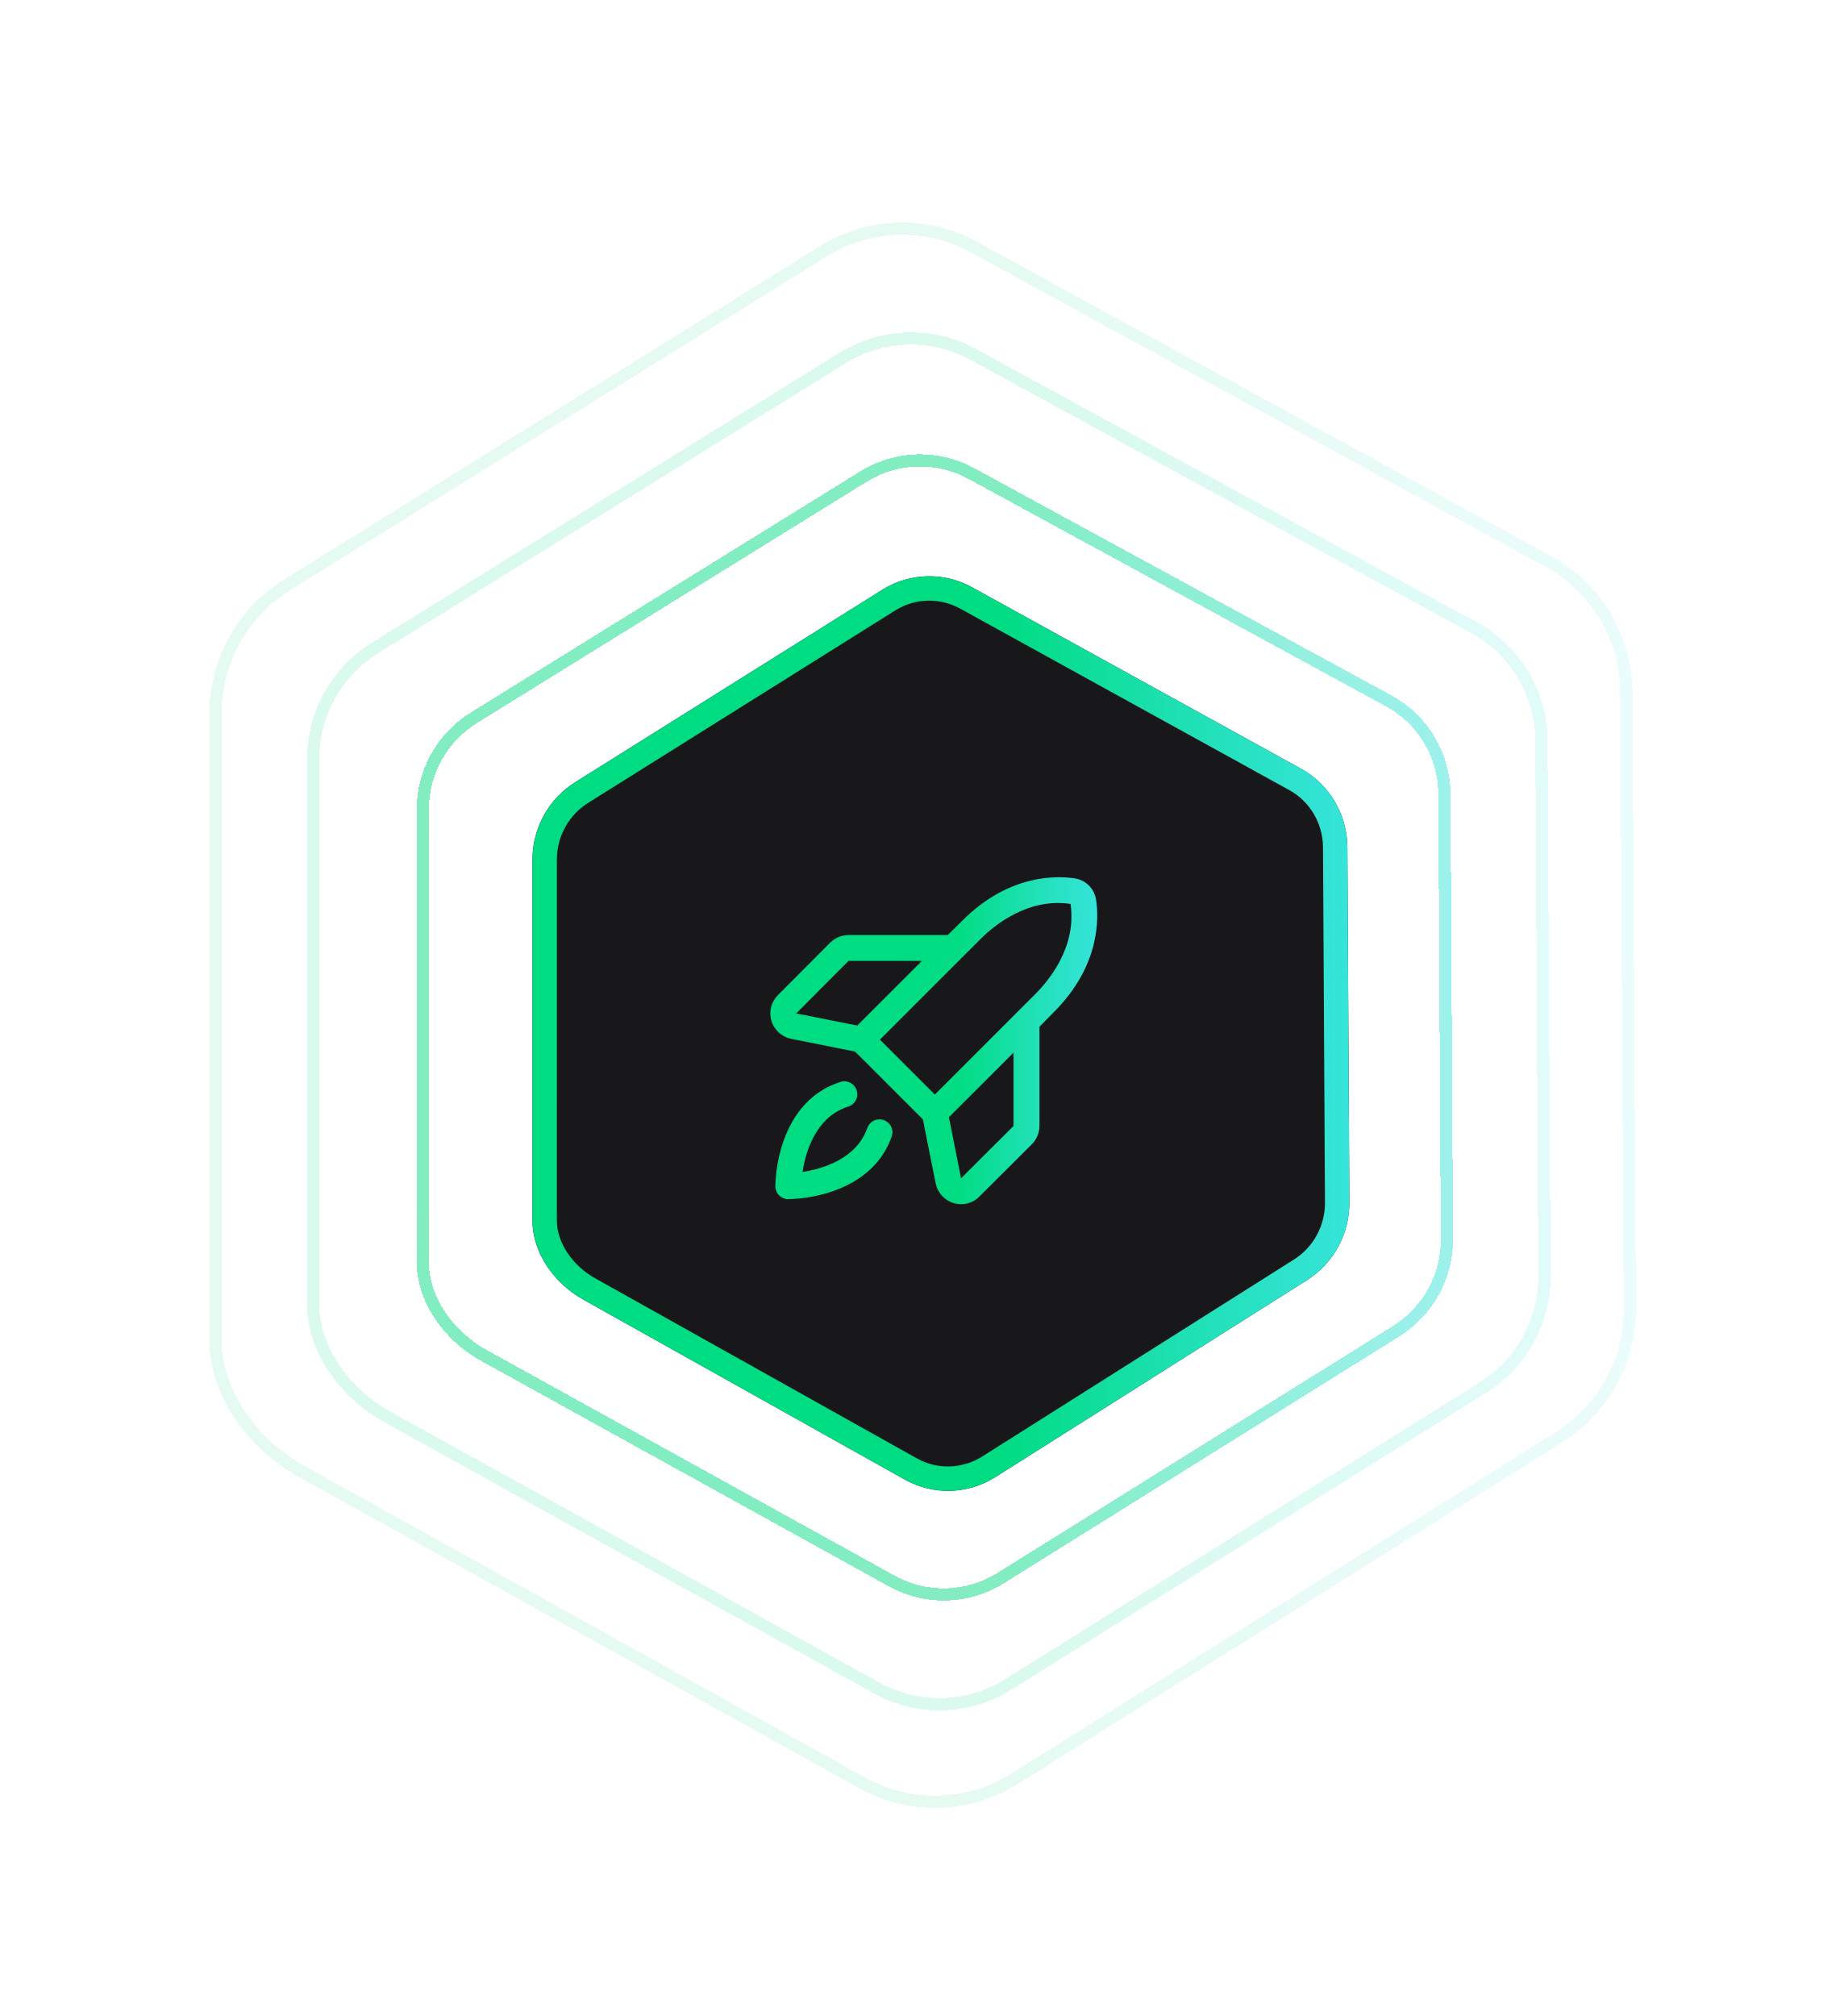
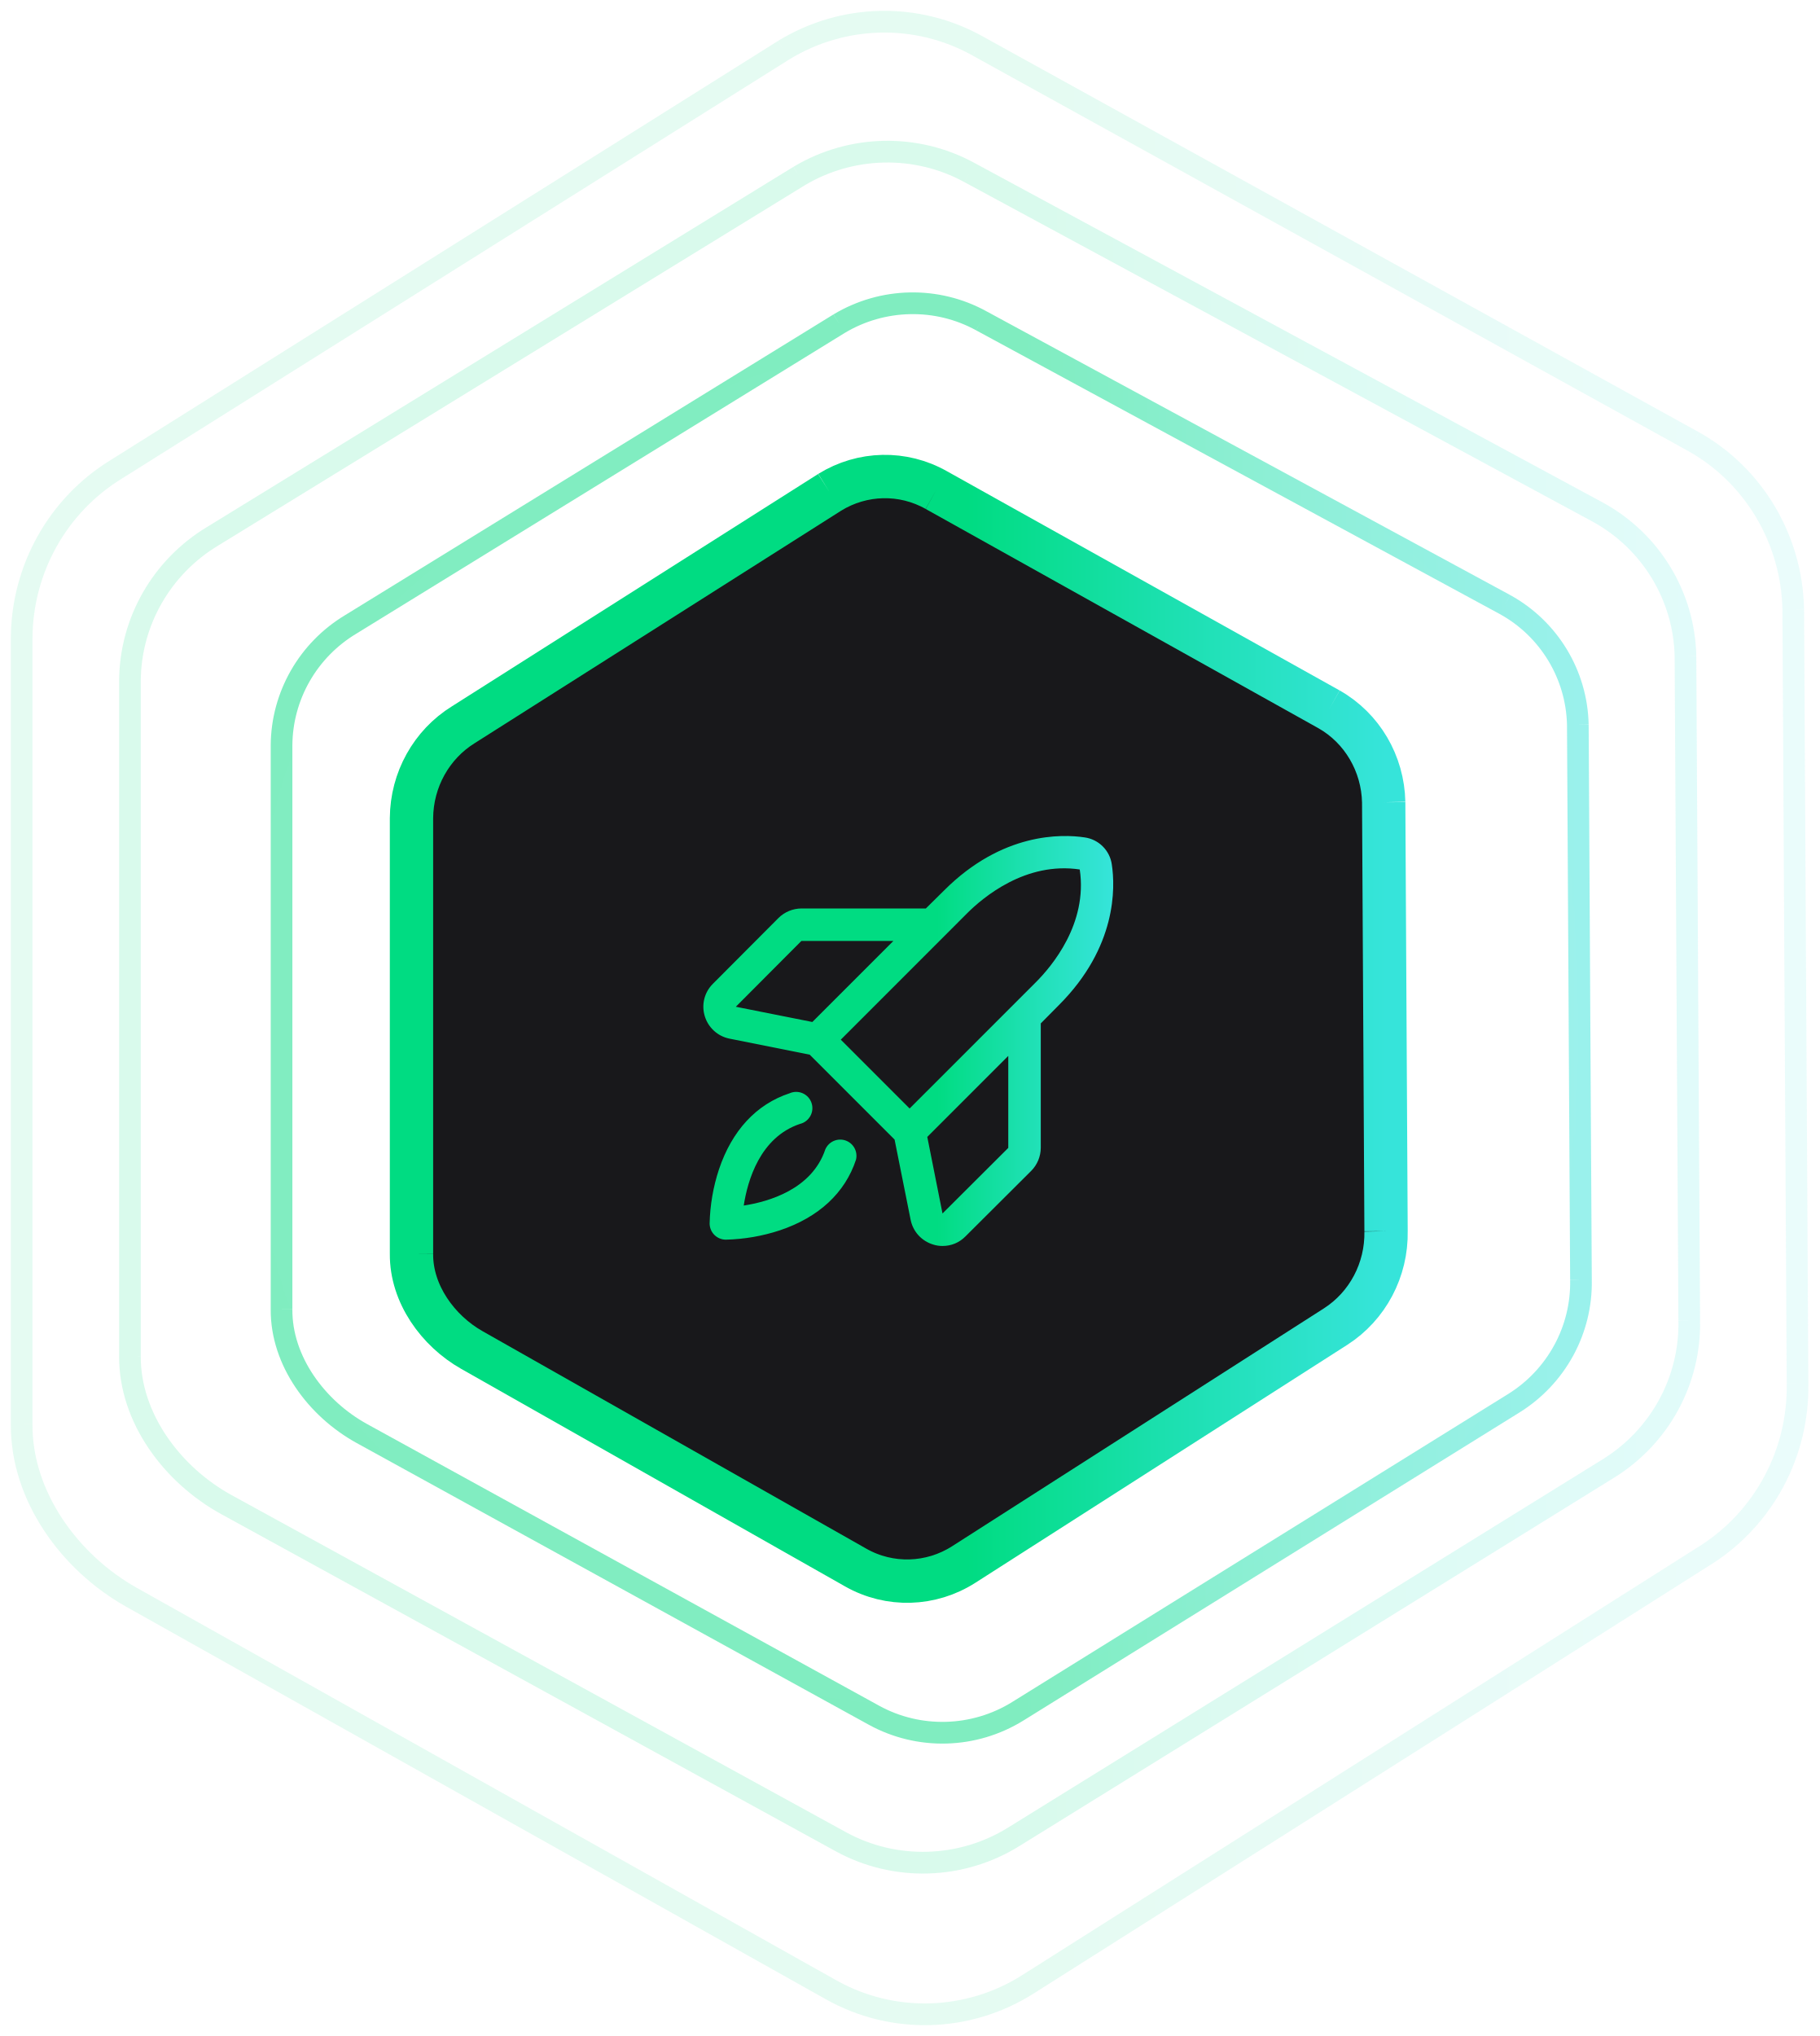
- <svg xmlns="http://www.w3.org/2000/svg" width="107" height="117" viewBox="0 0 107 117" fill="none">
-   <g filter="url(#filter0_d_2595_7147)">
-     <path d="M27.567 41.618L27.567 41.618L27.571 41.616L50.179 27.621C50.179 27.62 50.18 27.62 50.181 27.62C52.09 26.468 54.462 26.421 56.404 27.494L56.406 27.495L80.647 40.698C80.648 40.699 80.648 40.699 80.649 40.699C82.577 41.766 83.791 43.779 83.837 45.99C83.837 45.991 83.837 45.991 83.837 45.992L83.982 71.816L83.982 71.821C84.027 74.025 82.907 76.091 81.034 77.261L58.082 91.588C56.161 92.787 53.748 92.853 51.777 91.764L28.077 78.658C26.063 77.545 24.523 75.435 24.538 73.195H24.538V73.192L24.538 46.938C24.538 46.938 24.538 46.938 24.538 46.937C24.552 44.762 25.701 42.745 27.567 41.618Z" stroke="url(#paint0_linear_2595_7147)" stroke-opacity="0.5" stroke-width="0.708" shape-rendering="crispEdges" />
+ <svg xmlns="http://www.w3.org/2000/svg" width="84" height="94" viewBox="0 0 84 94" fill="none">
+   <path d="M38.746 14.943L16.192 28.83C14.226 30.011 13.015 32.126 13 34.407L13 60.457M38.746 14.943C40.759 13.735 43.261 13.684 45.309 14.811M38.746 14.943C40.749 13.741 43.261 13.685 45.309 14.811M13 60.457C12.984 62.84 14.622 65.037 16.713 66.187M13 60.457C12.984 62.828 14.623 65.038 16.713 66.187M16.713 66.187L40.352 79.189M40.352 79.189C42.431 80.333 44.974 80.262 46.998 79.006M40.352 79.189C42.43 80.332 44.984 80.256 46.998 79.006M46.998 79.006L69.891 64.791M69.891 64.791C71.865 63.566 73.046 61.398 72.999 59.089M69.891 64.791C71.866 63.565 73.046 61.4 72.999 59.089M72.999 59.089L72.854 33.464M72.854 33.464C72.806 31.145 71.526 29.031 69.49 27.911M72.854 33.464C72.806 31.156 71.525 29.03 69.49 27.911M69.49 27.911L45.309 14.811" stroke="url(#paint0_linear_2703_3959)" stroke-opacity="0.5" />
+   <path d="M36.896 8.129L9.831 24.751C7.471 26.165 6.018 28.696 6 31.427L6 62.608M36.896 8.129C39.31 6.683 42.313 6.622 44.77 7.97M36.896 8.129C39.298 6.69 42.314 6.623 44.77 7.97M6 62.608C5.981 65.46 7.946 68.09 10.455 69.467M6 62.608C5.981 65.445 7.947 68.091 10.455 69.467M10.455 69.467L38.823 85.03M38.823 85.03C41.317 86.398 44.369 86.314 46.798 84.81M38.823 85.03C41.316 86.398 44.381 86.306 46.798 84.81M46.798 84.81L74.27 67.796M74.27 67.796C76.637 66.329 78.055 63.734 77.998 60.97M74.27 67.796C76.639 66.328 78.055 63.736 77.998 60.97M77.998 60.97L77.824 30.297M77.824 30.297C77.767 27.521 76.231 24.991 73.788 23.651M77.824 30.297C77.767 27.535 76.23 24.991 73.788 23.651M73.788 23.651L44.77 7.97" stroke="url(#paint1_linear_2703_3959)" stroke-opacity="0.15" />
+   <path d="M36.187 2.315L5.363 21.672C2.675 23.319 1.021 26.266 1 29.447L1 65.758M36.187 2.315C38.937 0.63 42.356 0.56 45.155 2.13M36.187 2.315C38.923 0.639 42.357 0.56 45.155 2.13M1 65.758C0.979 69.08 3.216 72.143 6.074 73.746M1 65.758C0.979 69.063 3.218 72.144 6.074 73.746M6.074 73.746L38.381 91.87M38.381 91.87C41.222 93.464 44.698 93.366 47.464 91.614M38.381 91.87C41.221 93.463 44.712 93.357 47.464 91.614M47.464 91.614L78.751 71.8M78.751 71.8C81.448 70.092 83.063 67.07 82.998 63.852M78.751 71.8C81.45 70.091 83.063 67.072 82.998 63.852M82.998 63.852L82.8 28.131M82.8 28.131C82.735 24.898 80.985 21.952 78.203 20.392M82.8 28.131C82.735 24.914 80.984 21.951 78.203 20.392M78.203 20.392L45.155 2.13" stroke="url(#paint2_linear_2703_3959)" stroke-opacity="0.1" />
+   <g filter="url(#filter0_d_2703_3959)">
+     <path d="M21.394 33.46L38.31 22.729C39.819 21.795 41.695 21.756 43.231 22.626L61.368 32.75C62.894 33.615 63.855 35.248 63.89 37.04L63.999 56.842C64.034 58.627 63.149 60.3 61.669 61.248L44.499 72.232C42.981 73.203 41.073 73.257 39.514 72.374L21.785 62.327C20.216 61.438 18.988 59.74 19 57.898L19 37.769C19.012 36.006 19.919 34.373 21.394 33.46Z" fill="#18181B" />
+     <path d="M38.31 22.729L21.394 33.46C19.919 34.373 19.012 36.006 19 37.769L19 57.898M38.31 22.729C39.819 21.795 41.695 21.756 43.231 22.626M38.31 22.729C39.812 21.8 41.696 21.756 43.231 22.626M19 57.898C18.988 59.74 20.216 61.438 21.785 62.327M19 57.898C18.988 59.731 20.217 61.438 21.785 62.327M21.785 62.327L39.514 72.374M39.514 72.374C41.073 73.257 42.981 73.203 44.499 72.232M39.514 72.374C41.072 73.257 42.988 73.198 44.499 72.232M44.499 72.232L61.669 61.248M61.669 61.248C63.148 60.301 64.034 58.626 63.999 56.842M61.669 61.248C63.149 60.3 64.034 58.627 63.999 56.842M63.999 56.842L63.89 37.04M63.89 37.04C63.855 35.248 62.894 33.615 61.368 32.75M63.89 37.04C63.855 35.257 62.894 33.614 61.368 32.75M61.368 32.75L43.231 22.626" stroke="url(#paint3_linear_2703_3959)" stroke-width="2" />
  </g>
-   <g filter="url(#filter1_d_2595_7147)">
-     <path d="M21.838 37.562L21.838 37.562L21.842 37.56L48.972 20.736C48.973 20.735 48.974 20.735 48.974 20.735C51.287 19.337 54.161 19.279 56.513 20.582L56.514 20.583L85.605 36.455C85.605 36.455 85.605 36.456 85.606 36.456C87.942 37.75 89.413 40.194 89.469 42.878C89.469 42.879 89.469 42.88 89.469 42.88L89.644 73.924L89.644 73.93C89.698 76.605 88.341 79.112 86.072 80.531L58.529 97.754C56.203 99.209 53.28 99.29 50.893 97.968L22.453 82.213C20.02 80.866 18.151 78.308 18.168 75.582H18.168V75.58L18.169 44.019C18.169 44.019 18.169 44.018 18.169 44.018C18.186 41.377 19.578 38.929 21.838 37.562Z" stroke="url(#paint1_linear_2595_7147)" stroke-opacity="0.15" stroke-width="0.708" shape-rendering="crispEdges" />
-   </g>
-   <g filter="url(#filter2_d_2595_7147)">
-     <path d="M16.742 33.896L16.742 33.896L16.745 33.894L47.866 14.538C47.867 14.538 47.867 14.537 47.868 14.537C50.537 12.919 53.853 12.852 56.567 14.36L56.569 14.361L89.937 32.622C89.938 32.622 89.938 32.622 89.939 32.623C92.635 34.121 94.333 36.95 94.397 40.057C94.397 40.057 94.397 40.058 94.397 40.059L94.597 75.774L94.597 75.78C94.66 78.876 93.094 81.778 90.475 83.421L58.882 103.235C56.198 104.919 52.826 105.012 50.071 103.482L17.448 85.358C14.645 83.8 12.486 80.842 12.507 77.681V77.679L12.507 41.37C12.507 41.369 12.507 41.369 12.507 41.369C12.527 38.311 14.133 35.478 16.742 33.896Z" stroke="url(#paint2_linear_2595_7147)" stroke-opacity="0.1" stroke-width="0.708" shape-rendering="crispEdges" />
-   </g>
-   <g filter="url(#filter3_d_2595_7147)">
-     <path d="M33.43 45.371L51.253 34.203C52.843 33.231 54.82 33.19 56.439 34.096L75.548 44.632C77.157 45.532 78.169 47.232 78.206 49.097L78.321 69.705C78.359 71.563 77.426 73.305 75.865 74.29L57.774 85.722C56.175 86.732 54.165 86.789 52.522 85.869L33.841 75.413C32.188 74.488 30.894 72.721 30.907 70.805L30.907 49.856C30.919 48.021 31.875 46.321 33.43 45.371Z" fill="#18181B" />
-     <path d="M33.799 45.975L33.799 45.975L33.805 45.97L51.625 34.805C52.998 33.967 54.7 33.934 56.093 34.714L56.097 34.716L75.203 45.249C75.203 45.25 75.204 45.25 75.205 45.25C76.588 46.026 77.465 47.491 77.499 49.106L77.613 69.709H77.613L77.614 69.719C77.646 71.332 76.837 72.84 75.487 73.692L57.396 85.123C56.015 85.996 54.282 86.044 52.868 85.252L34.186 74.796C32.7 73.964 31.604 72.407 31.614 70.809L31.614 70.805L31.615 49.86C31.615 49.86 31.615 49.859 31.615 49.858C31.626 48.267 32.456 46.795 33.799 45.975Z" stroke="url(#paint3_linear_2595_7147)" stroke-width="1.415" />
-   </g>
-   <path d="M51.779 65.891C51.272 67.433 50.05 68.561 48.255 69.162C47.447 69.428 46.605 69.574 45.755 69.594C45.555 69.594 45.364 69.515 45.223 69.374C45.082 69.233 45.003 69.042 45.003 68.842C45.023 67.992 45.169 67.15 45.435 66.342C46.036 64.547 47.164 63.325 48.706 62.818C48.801 62.776 48.905 62.754 49.009 62.754C49.113 62.754 49.216 62.776 49.312 62.818C49.407 62.86 49.493 62.922 49.563 62.999C49.634 63.076 49.687 63.167 49.721 63.266C49.754 63.364 49.766 63.469 49.757 63.573C49.748 63.677 49.717 63.778 49.667 63.869C49.616 63.96 49.548 64.04 49.465 64.104C49.382 64.167 49.287 64.212 49.185 64.237C47.334 64.857 46.76 66.859 46.582 68.015C47.738 67.837 49.74 67.263 50.36 65.412C50.436 65.24 50.573 65.102 50.745 65.026C50.917 64.95 51.111 64.942 51.289 65.002C51.467 65.062 51.616 65.187 51.707 65.351C51.798 65.516 51.824 65.708 51.779 65.891ZM61.169 58.739L60.333 59.584V65.346C60.33 65.744 60.171 66.125 59.891 66.408L56.845 69.444C56.707 69.585 56.542 69.697 56.359 69.773C56.177 69.849 55.981 69.888 55.783 69.886C55.637 69.887 55.491 69.865 55.351 69.82C55.089 69.742 54.854 69.593 54.67 69.391C54.486 69.189 54.361 68.941 54.308 68.673L53.565 64.961L49.636 61.032L45.924 60.289C45.656 60.236 45.408 60.111 45.206 59.927C45.004 59.743 44.855 59.508 44.777 59.246C44.698 58.986 44.691 58.71 44.758 58.447C44.824 58.183 44.961 57.943 45.153 57.752L48.189 54.706C48.472 54.426 48.853 54.267 49.251 54.264H55.013L55.858 53.428C58.547 50.74 61.301 50.815 62.363 50.975C62.681 51.019 62.977 51.166 63.204 51.393C63.431 51.62 63.578 51.916 63.622 52.234C63.782 53.296 63.857 56.05 61.169 58.739ZM46.215 58.814L49.758 59.519L53.509 55.768H49.251L46.215 58.814ZM51.074 60.336L54.261 63.523L60.107 57.676C60.84 56.943 62.513 54.969 62.137 52.46C59.627 52.084 57.654 53.757 56.921 54.49L51.074 60.336ZM58.829 61.088L55.078 64.838L55.783 68.382L58.829 65.346V61.088Z" fill="url(#paint4_linear_2595_7147)" />
+   <path d="M39.525 53.54C39.019 55.078 37.8 56.203 36.009 56.803C35.204 57.069 34.364 57.214 33.516 57.234C33.317 57.234 33.126 57.155 32.985 57.014C32.845 56.874 32.766 56.683 32.766 56.484C32.786 55.636 32.931 54.796 33.197 53.99C33.797 52.2 34.922 50.981 36.459 50.475C36.555 50.433 36.657 50.411 36.762 50.411C36.866 50.411 36.968 50.433 37.064 50.475C37.159 50.517 37.244 50.579 37.315 50.655C37.385 50.732 37.438 50.823 37.471 50.921C37.505 51.02 37.517 51.124 37.508 51.228C37.499 51.332 37.468 51.432 37.418 51.523C37.367 51.614 37.299 51.694 37.216 51.757C37.133 51.821 37.039 51.866 36.937 51.89C35.091 52.509 34.519 54.506 34.341 55.659C35.494 55.481 37.491 54.909 38.109 53.062C38.185 52.891 38.322 52.753 38.493 52.678C38.665 52.602 38.858 52.593 39.036 52.653C39.214 52.713 39.362 52.837 39.453 53.002C39.543 53.166 39.569 53.358 39.525 53.54V53.54ZM48.891 46.406L48.056 47.25V52.997C48.053 53.394 47.895 53.774 47.616 54.056L44.578 57.084C44.44 57.225 44.275 57.337 44.093 57.413C43.911 57.488 43.716 57.526 43.519 57.525C43.372 57.526 43.227 57.504 43.087 57.459C42.827 57.381 42.592 57.233 42.408 57.032C42.225 56.83 42.1 56.583 42.047 56.315L41.306 52.612L37.387 48.693L33.684 47.953C33.417 47.9 33.169 47.775 32.968 47.591C32.767 47.408 32.619 47.173 32.541 46.912C32.462 46.653 32.455 46.377 32.521 46.115C32.587 45.852 32.724 45.612 32.916 45.422L35.944 42.384C36.226 42.104 36.606 41.946 37.003 41.943H42.75L43.594 41.109C46.275 38.428 49.022 38.503 50.081 38.662C50.399 38.706 50.694 38.853 50.92 39.079C51.147 39.306 51.294 39.601 51.337 39.918C51.497 40.978 51.572 43.725 48.891 46.406V46.406ZM33.975 46.481L37.509 47.184L41.25 43.443H37.003L33.975 46.481ZM38.822 48L42 51.178L47.831 45.347C48.562 44.615 50.231 42.647 49.856 40.143C47.353 39.768 45.384 41.437 44.653 42.168L38.822 48ZM46.556 48.75L42.816 52.49L43.519 56.025L46.556 52.997V48.75Z" fill="url(#paint4_linear_2703_3959)" />
  <defs>
-     <filter id="filter0_d_2595_7147" x="11.827" y="14.011" width="84.867" height="91.237" filterUnits="userSpaceOnUse" color-interpolation-filters="sRGB">
-       <feFlood flood-opacity="0" result="BackgroundImageFix" />
-       <feColorMatrix in="SourceAlpha" type="matrix" values="0 0 0 0 0 0 0 0 0 0 0 0 0 0 0 0 0 0 127 0" result="hardAlpha" />
-       <feOffset />
-       <feGaussianBlur stdDeviation="6.178" />
-       <feComposite in2="hardAlpha" operator="out" />
-       <feColorMatrix type="matrix" values="0 0 0 0 1 0 0 0 0 1 0 0 0 0 1 0 0 0 1 0" />
-       <feBlend mode="normal" in2="BackgroundImageFix" result="effect1_dropShadow_2595_7147" />
-       <feBlend mode="normal" in="SourceGraphic" in2="effect1_dropShadow_2595_7147" result="shape" />
-     </filter>
-     <filter id="filter1_d_2595_7147" x="5.866" y="7.342" width="96.082" height="103.866" filterUnits="userSpaceOnUse" color-interpolation-filters="sRGB">
-       <feFlood flood-opacity="0" result="BackgroundImageFix" />
-       <feColorMatrix in="SourceAlpha" type="matrix" values="0 0 0 0 0 0 0 0 0 0 0 0 0 0 0 0 0 0 127 0" result="hardAlpha" />
-       <feOffset />
-       <feGaussianBlur stdDeviation="5.974" />
-       <feComposite in2="hardAlpha" operator="out" />
-       <feColorMatrix type="matrix" values="0 0 0 0 1 0 0 0 0 1 0 0 0 0 1 0 0 0 0.57 0" />
-       <feBlend mode="normal" in2="BackgroundImageFix" result="effect1_dropShadow_2595_7147" />
-       <feBlend mode="normal" in="SourceGraphic" in2="effect1_dropShadow_2595_7147" result="shape" />
-     </filter>
-     <filter id="filter2_d_2595_7147" x="0.204" y="0.972" width="106.697" height="115.897" filterUnits="userSpaceOnUse" color-interpolation-filters="sRGB">
-       <feFlood flood-opacity="0" result="BackgroundImageFix" />
-       <feColorMatrix in="SourceAlpha" type="matrix" values="0 0 0 0 0 0 0 0 0 0 0 0 0 0 0 0 0 0 127 0" result="hardAlpha" />
-       <feOffset />
-       <feGaussianBlur stdDeviation="5.974" />
-       <feComposite in2="hardAlpha" operator="out" />
-       <feColorMatrix type="matrix" values="0 0 0 0 1 0 0 0 0 1 0 0 0 0 1 0 0 0 0.3 0" />
-       <feBlend mode="normal" in2="BackgroundImageFix" result="effect1_dropShadow_2595_7147" />
-       <feBlend mode="normal" in="SourceGraphic" in2="effect1_dropShadow_2595_7147" result="shape" />
-     </filter>
-     <filter id="filter3_d_2595_7147" x="18.958" y="21.496" width="71.312" height="76.974" filterUnits="userSpaceOnUse" color-interpolation-filters="sRGB">
+     <filter id="filter0_d_2703_3959" x="6.052" y="9.052" width="70.897" height="76.897" filterUnits="userSpaceOnUse" color-interpolation-filters="sRGB">
      <feFlood flood-opacity="0" result="BackgroundImageFix" />
      <feColorMatrix in="SourceAlpha" type="matrix" values="0 0 0 0 0 0 0 0 0 0 0 0 0 0 0 0 0 0 127 0" result="hardAlpha" />
      <feOffset />
      <feGaussianBlur stdDeviation="5.974" />
      <feComposite in2="hardAlpha" operator="out" />
      <feColorMatrix type="matrix" values="0 0 0 0 1 0 0 0 0 1 0 0 0 0 1 0 0 0 0.07 0" />
-       <feBlend mode="normal" in2="BackgroundImageFix" result="effect1_dropShadow_2595_7147" />
-       <feBlend mode="normal" in="SourceGraphic" in2="effect1_dropShadow_2595_7147" result="shape" />
+       <feBlend mode="normal" in2="BackgroundImageFix" result="effect1_dropShadow_2703_3959" />
+       <feBlend mode="normal" in="SourceGraphic" in2="effect1_dropShadow_2703_3959" result="shape" />
    </filter>
-     <linearGradient id="paint0_linear_2595_7147" x1="58.444" y1="59.629" x2="84.337" y2="59.629" gradientUnits="userSpaceOnUse">
+     <linearGradient id="paint0_linear_2703_3959" x1="47.173" y1="47" x2="73" y2="47" gradientUnits="userSpaceOnUse">
      <stop stop-color="#00DC82" />
      <stop offset="0.5" stop-color="#1DE0B1" />
      <stop offset="1" stop-color="#36E4DA" />
    </linearGradient>
-     <linearGradient id="paint1_linear_2595_7147" x1="58.927" y1="59.275" x2="89.999" y2="59.275" gradientUnits="userSpaceOnUse">
+     <linearGradient id="paint1_linear_2703_3959" x1="47.008" y1="46.5" x2="78" y2="46.5" gradientUnits="userSpaceOnUse">
      <stop stop-color="#00DC82" />
      <stop offset="0.5" stop-color="#1DE0B1" />
      <stop offset="1" stop-color="#36E4DA" />
    </linearGradient>
-     <linearGradient id="paint2_linear_2595_7147" x1="59.312" y1="58.921" x2="94.953" y2="58.921" gradientUnits="userSpaceOnUse">
+     <linearGradient id="paint2_linear_2703_3959" x1="47.703" y1="47" x2="83" y2="47" gradientUnits="userSpaceOnUse">
      <stop stop-color="#00DC82" />
      <stop offset="0.5" stop-color="#1DE0B1" />
      <stop offset="1" stop-color="#36E4DA" />
    </linearGradient>
-     <linearGradient id="paint3_linear_2595_7147" x1="57.912" y1="59.983" x2="78.322" y2="59.983" gradientUnits="userSpaceOnUse">
+     <linearGradient id="paint3_linear_2703_3959" x1="44.63" y1="47.5" x2="64" y2="47.5" gradientUnits="userSpaceOnUse">
      <stop stop-color="#00DC82" />
      <stop offset="0.5" stop-color="#1DE0B1" />
      <stop offset="1" stop-color="#36E4DA" />
    </linearGradient>
-     <linearGradient id="paint4_linear_2595_7147" x1="55.519" y1="60.398" x2="63.687" y2="60.398" gradientUnits="userSpaceOnUse">
+     <linearGradient id="paint4_linear_2703_3959" x1="43.255" y1="48.061" x2="51.402" y2="48.061" gradientUnits="userSpaceOnUse">
      <stop stop-color="#00DC82" />
      <stop offset="0.5" stop-color="#1DE0B1" />
      <stop offset="1" stop-color="#36E4DA" />
    </linearGradient>
  </defs>
</svg>
